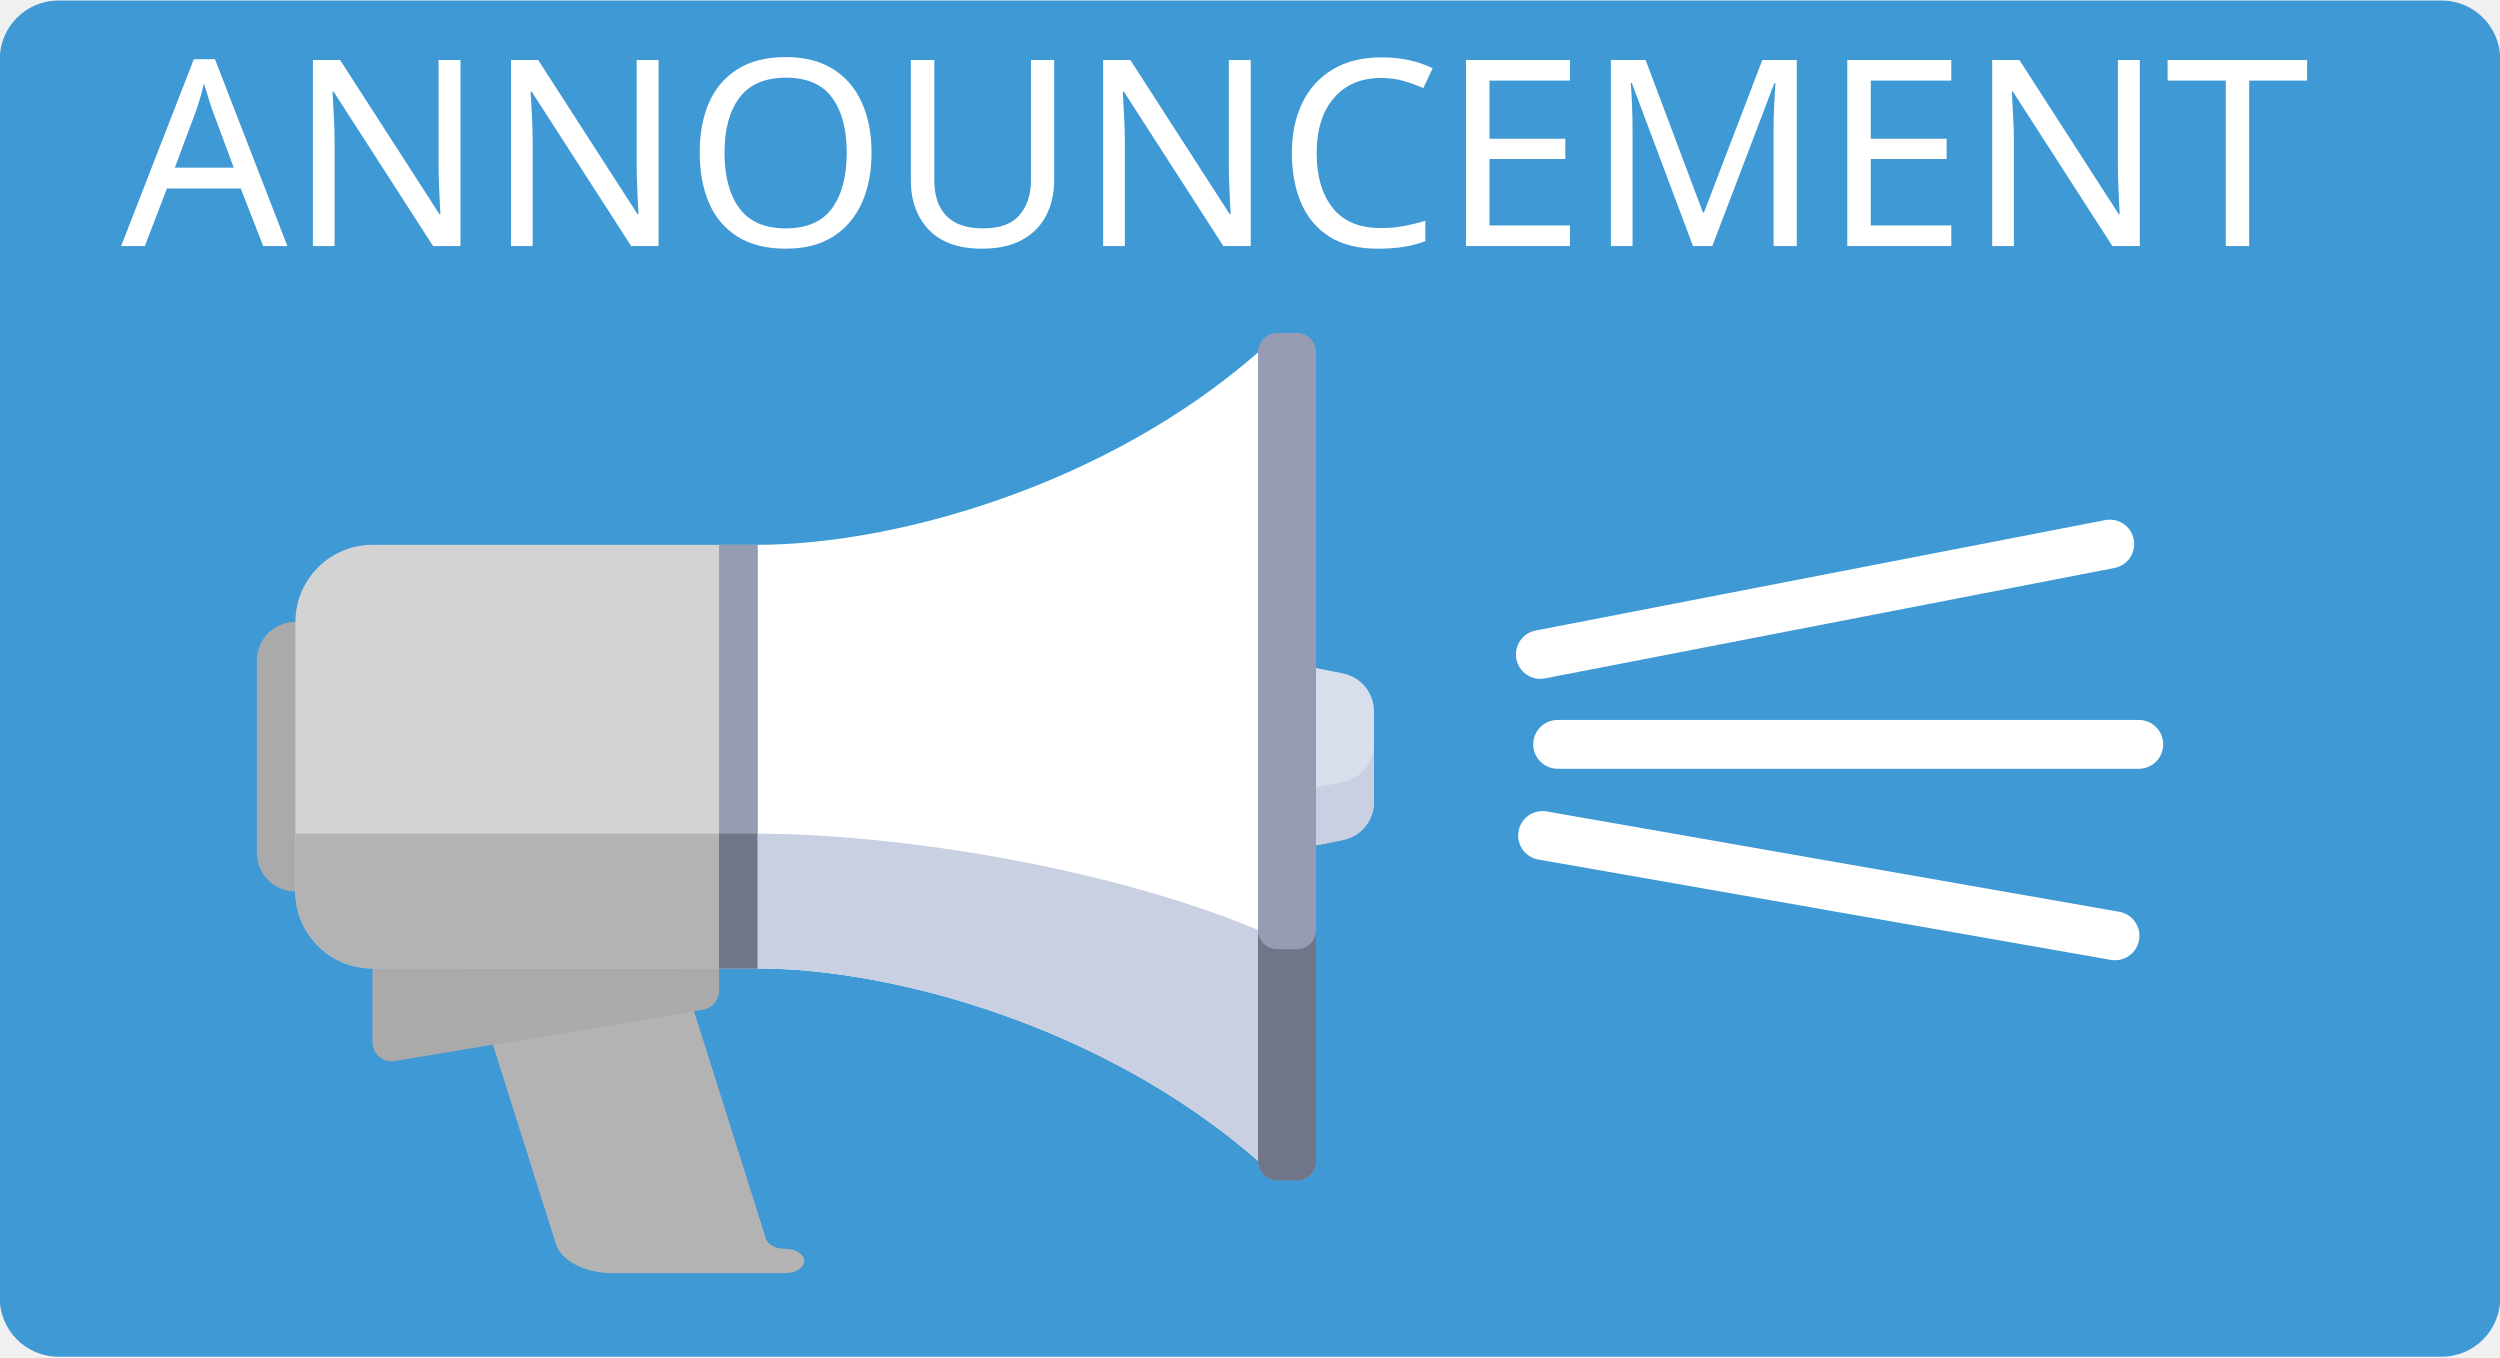
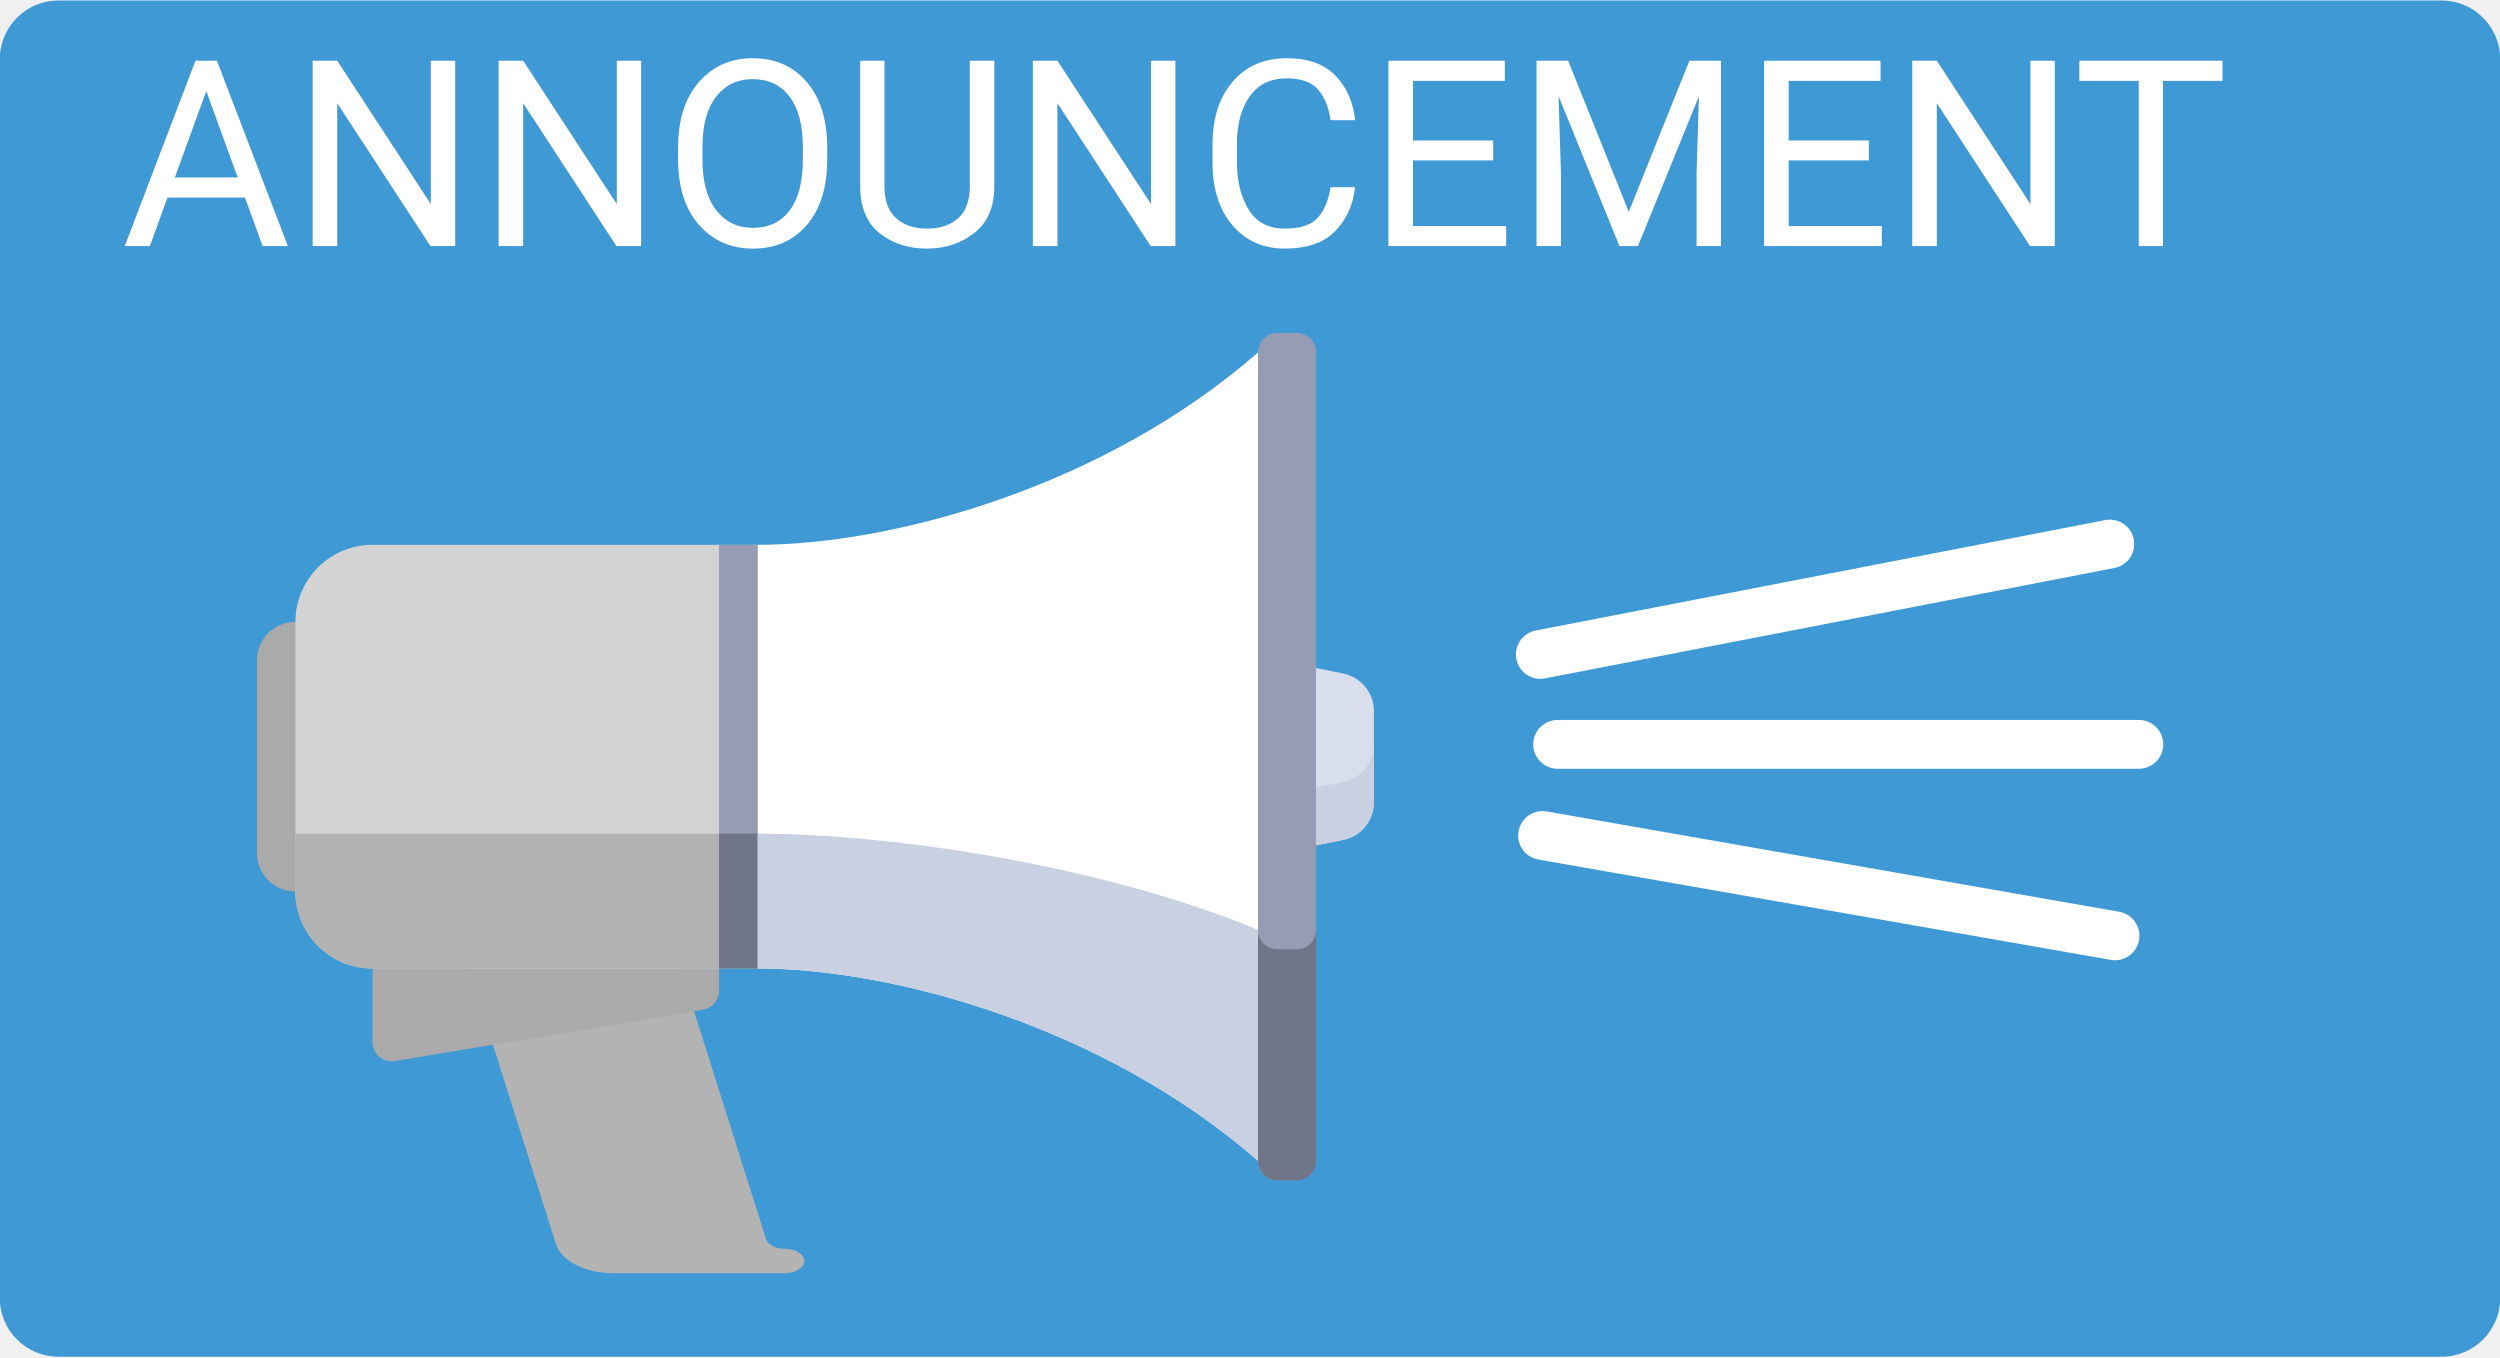
<svg xmlns="http://www.w3.org/2000/svg" id="Layer_1" data-name="Layer 1" viewBox="0 0 511.92 277.92">
  <defs>
-     <style>.cls-1{fill:#3f99d4;}.cls-2{font-size:53.37px;font-family:Multicolore, Multicolore ;}.cls-2,.cls-6{fill:#fff;}.cls-3{fill:#d8deec;}.cls-4{fill:#c8d0e2;}.cls-5{fill:#aaa;}.cls-7{fill:#969cb3;}.cls-8{fill:#b3b3b3;}.cls-9{fill:#d3d3d3;}.cls-10{fill:#717588;}</style>
+     <style>.cls-1{fill:#3f99d4;}.cls-2{font-size:53.37px;font-family:Multicolore, -apple-system, BlinkMacSystemFont, "Segoe UI", Roboto, Helvetica, Arial, sans-serif, "Apple Color Emoji", "Segoe UI Emoji", "Segoe UI Symbol" ;}.cls-2,.cls-6{fill:#fff;}.cls-3{fill:#d8deec;}.cls-4{fill:#c8d0e2;}.cls-5{fill:#aaa;}.cls-7{fill:#969cb3;}.cls-8{fill:#b3b3b3;}.cls-9{fill:#d3d3d3;}.cls-10{fill:#717588;}</style>
  </defs>
  <rect class="cls-1" x="-0.04" y="0.11" width="512" height="277.7" rx="12" ry="12" />
  <text class="cls-2" transform="translate(24.8 50.39)">ANNOUNCEMENT</text>
  <path class="cls-3" d="M275,172l-13.37,2.68V135.22L275,137.9a7.88,7.88,0,0,1,6.34,7.73v18.62A7.88,7.88,0,0,1,275,172Z" />
  <path class="cls-4" d="M275,160.15l-13.37,2.68v11.83L275,172a7.88,7.88,0,0,0,6.34-7.73V152.42A7.88,7.88,0,0,1,275,160.15Z" />
  <path class="cls-5" d="M64.44,182.54H60.49a7.88,7.88,0,0,1-7.88-7.88V135.22a7.88,7.88,0,0,1,7.88-7.88h3.95Z" />
  <path class="cls-6" d="M155.13,111.56v86.75c27.6,0,71,11.83,102.52,39.44V72.13C226.11,99.73,182.73,111.56,155.13,111.56Z" />
  <path class="cls-7" d="M265.54,241.69H261.6a4,4,0,0,1-4-3.94V72.13a3.94,3.94,0,0,1,4-3.94h3.94a3.93,3.93,0,0,1,3.94,3.94V237.75A3.94,3.94,0,0,1,265.54,241.69Z" />
  <path class="cls-8" d="M160.73,255.72h0c-1.88,0-3.5-.84-3.87-2l-17.5-55.4H96l17.82,56.38c1.1,3.5,6,6,11.6,6h35.33c2.18,0,3.94-1.12,3.94-2.5S162.91,255.72,160.73,255.72Z" />
  <path class="cls-5" d="M147.24,198.31v4.55a3.94,3.94,0,0,1-3.29,3.89L80.86,217.27a3.94,3.94,0,0,1-4.59-3.89V198.31Z" />
  <path class="cls-9" d="M155.13,198.31H76.27a15.78,15.78,0,0,1-15.78-15.77v-55.2a15.79,15.79,0,0,1,15.78-15.78h78.86v86.75Z" />
  <rect class="cls-7" x="147.24" y="111.56" width="7.89" height="86.75" />
  <path class="cls-8" d="M60.49,170.71h86.75v27.6h-71a15.78,15.78,0,0,1-15.78-15.77V170.71Z" />
  <rect class="cls-10" x="147.24" y="170.71" width="7.89" height="27.6" />
  <path class="cls-4" d="M155.13,198.31c27.6,0,71,11.83,102.52,39.44V190.43c-31.54-13.15-74.92-19.72-102.52-19.72Z" />
  <path class="cls-10" d="M265.54,194.37H261.6a3.94,3.94,0,0,1-4-3.94v47.32a4,4,0,0,0,4,3.94h3.94a3.94,3.94,0,0,0,3.94-3.94V190.43A3.93,3.93,0,0,1,265.54,194.37Z" />
  <rect class="cls-6" x="309.96" y="117.34" width="129" height="10" rx="5" ry="5" transform="matrix(0.98, -0.19, 0.19, 0.98, -16.5, 73.96)" />
  <rect class="cls-6" x="313.96" y="147.42" width="129" height="10" rx="5" ry="5" />
  <rect class="cls-6" x="309.96" y="176.38" width="129" height="10" rx="5" ry="5" transform="translate(36.95 -61.94) rotate(9.94)" />
</svg>
